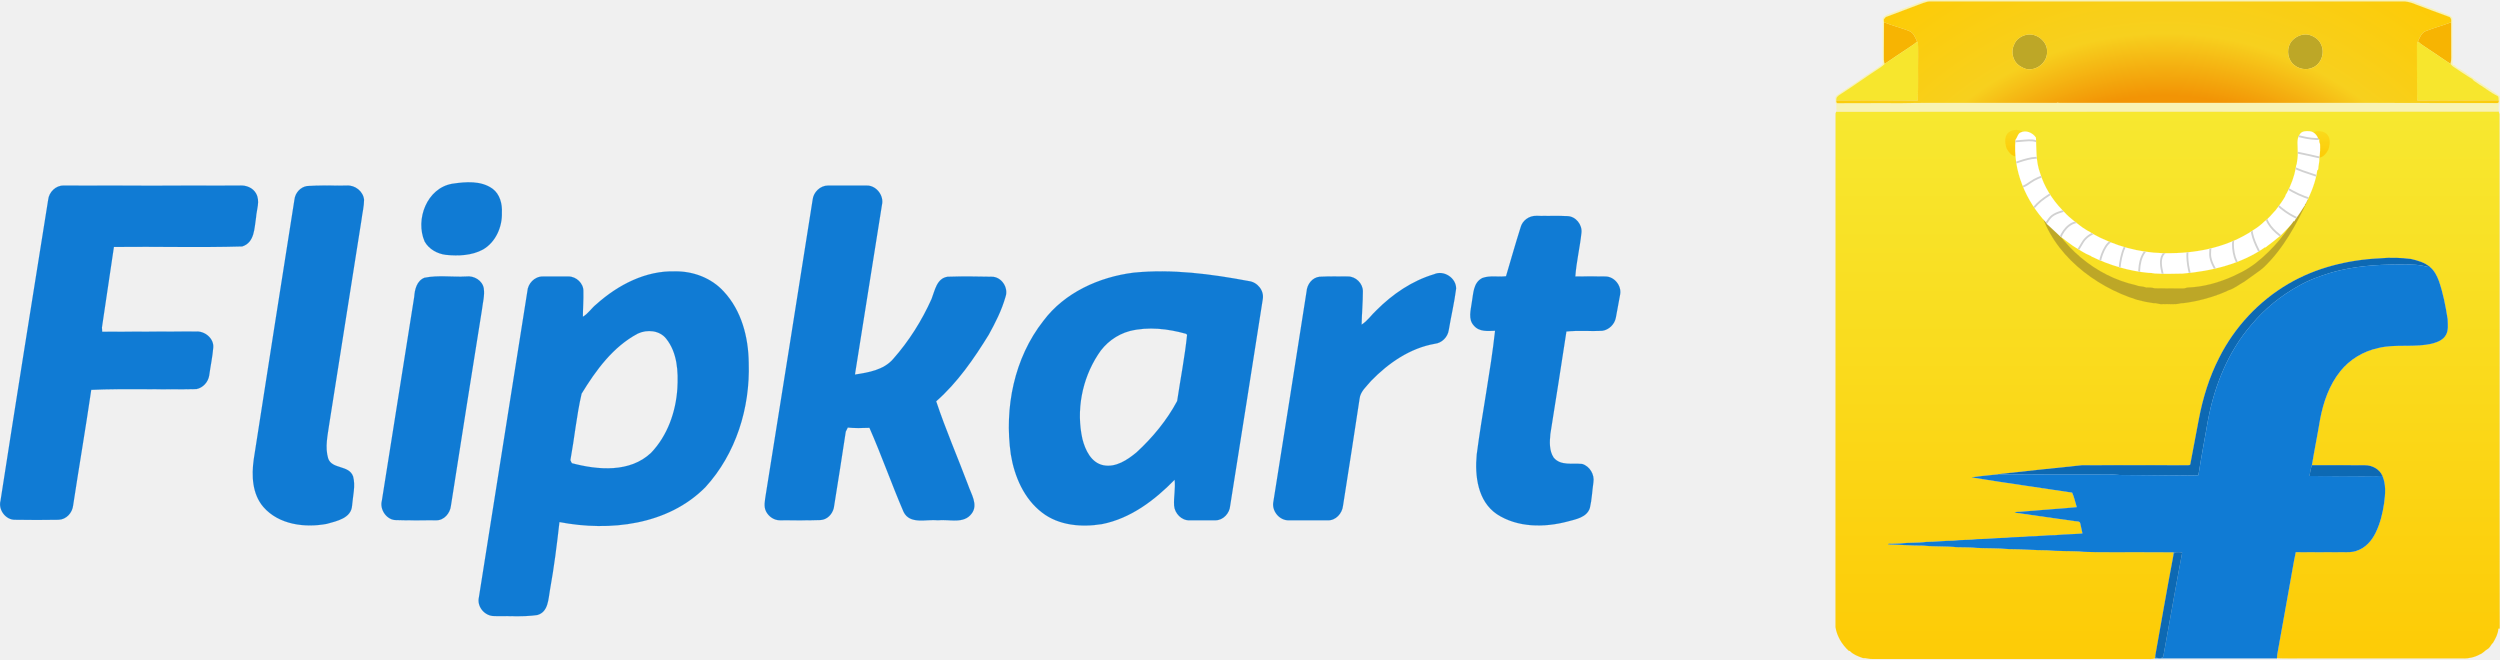
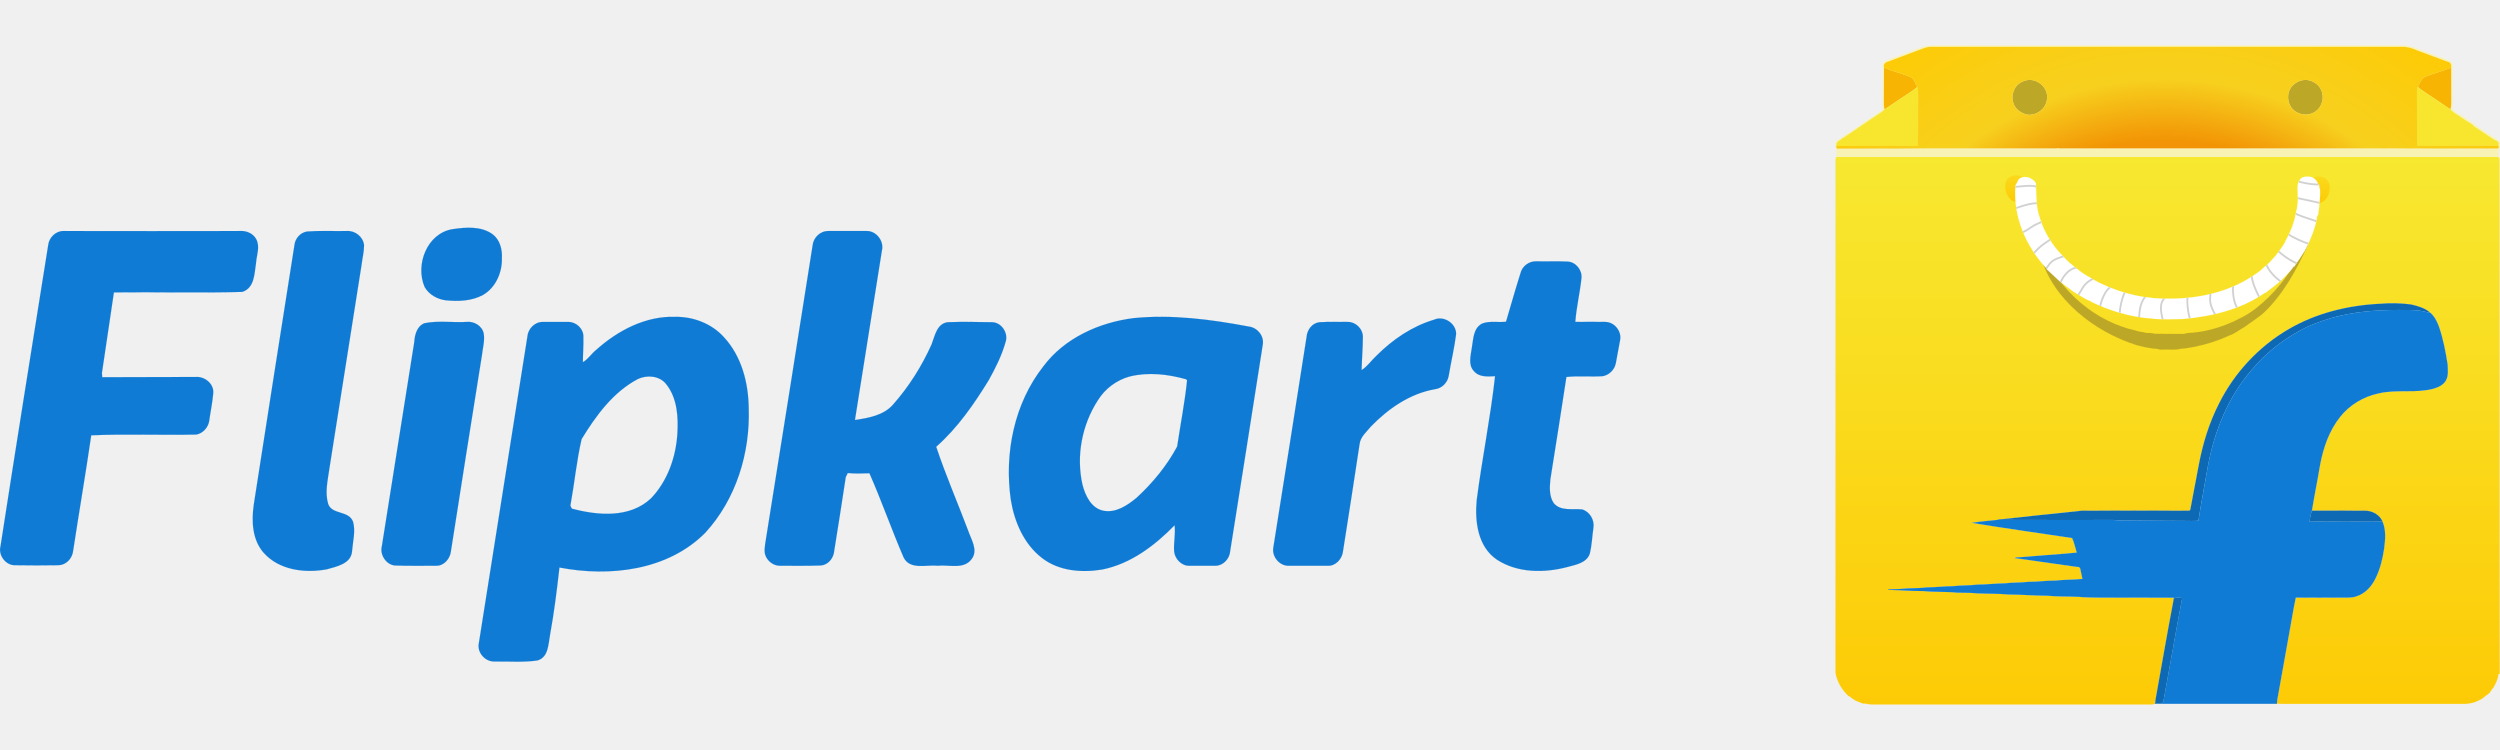
- <svg xmlns="http://www.w3.org/2000/svg" xmlns:xlink="http://www.w3.org/1999/xlink" width="2683.286" height="707.398" viewBox="-1925.465 47.012 2683.286 707.398" id="flipkart">
-   <linearGradient id="a" x1="400.91" x2="400.91" y1="539.855" y2="-47.91" gradientTransform="matrix(1 0 0 -1 .14 706.454)" gradientUnits="userSpaceOnUse">
+ <svg xmlns="http://www.w3.org/2000/svg" xmlns:xlink="http://www.w3.org/1999/xlink" width="200" height="60" viewBox="-1925.465 47.012 2683.286 707.398">
+   <linearGradient id="a" gradientUnits="userSpaceOnUse" x1="400.91" y1="539.855" x2="400.91" y2="-47.91" gradientTransform="matrix(1 0 0 -1 .14 706.454)">
    <stop offset="0" stop-color="#f7e830" />
    <stop offset="1" stop-color="#fdcb06" />
  </linearGradient>
  <path fill="url(#a)" stroke="#FCD109" stroke-width=".094" d="M757.3 169.6c-.3-1-.602-2-1-3-236.9.1-473.7 0-710.5.1-.6.7-1 1.4-1.1 2.3 0 183.7 0 367.299-.102 551 1.5 9.799 6.9 18.699 14.102 25.4.3.1 1 .197 1.3.299 3.7 3.898 9 5.801 14 7.6 3.7-.199 7.3 1.4 11 1h294c2.8-.1 5.698.4 8.398-.699.102-.398.2-1.1.3-1.5.102-.5.2-1.6.301-2.199 6.301-35.199 12.399-70.5 19.101-105.699l.6-4.5c-27.199-.102-54.5 0-81.699-.102-6.601-.199-13.399 0-20-.801-11.299-.5-22.699-.1-33.999-1.199-14 0-27.9-1.301-41.9-1.301-11-1.1-22.1-.699-33.2-1.199-7.198-.898-14.6-.5-21.898-.801-11.9-1.299-24-.398-35.9-1.699-12.6.102-25.2-1-37.8-1.301.1-.1.2-.5.2-.6 4.2.1 8.3-.199 12.5-.299 9.3-1.201 18.7-.4 28-1.701 9.7 0 19.3-1.299 29-1.299 8.6-1.201 17.3-.5 25.898-1.701 10.102 0 20-1.299 30.102-1.4 8.3-1.1 16.7-.5 25-1.6 9.7.1 19.3-1.4 29-1.299 9.5-1.102 19.198-.803 28.698-1.803-.898-3.697-1.6-7.398-2.398-11.1-.7-2.299-3.5-1.799-5.3-2.1-21.7-3.102-43.3-6.199-64.9-9.199 1.4-1.102 3.3-.602 4.9-.801 16.8-1.301 33.5-2.801 50.3-4 3.8-.199 7.5-.9 11.3-1-1.7-5.199-2.7-10.9-5-15.699-35.898-5.5-71.8-10.4-107.6-16.301 9.3-1.5 18.7-2.199 28-3.199l.8-.301c29.7-3.102 59.5-6.602 89.2-9.5 37.698-.199 75.3-.102 113 0 1.198-.199 3.3.398 3.5-1.301 3.1-16.199 6.1-32.398 9.198-48.6 4.3-22.498 11.1-44.699 21.6-65.199 16.5-33 42.6-61 74.398-79.599 29.7-17.4 64.102-25.8 98.302-27.4 11.1-1 22.3-.7 33.3.7 7.2 1.7 14.6 3.7 20.3 8.6 4.7 3.8 7.5 9.4 9.6 15 4.602 13.3 7.2 27.1 9.4 41 .1 5.6 1.1 11.9-1.9 17-2.8 5-8.398 7.4-13.699 8.9-19.301 5-39.5.299-58.801 5-15.898 3.4-30.699 12.199-40.8 24.9-11.899 14.799-18.2 33.197-21.7 51.6-2.699 16.4-6.1 32.799-8.8 49.299 19 .102 38.101-.1 57.2.102 7.6 0 15.4 4.199 18.5 11.398 4 9.201 3.1 19.602 1.8 29.301-1.6 10.9-4.2 21.699-9.1 31.699-4.102 8.5-10.9 16.301-20.2 19.301-4.8 1.9-10 1.5-15.1 1.5-16.802 0-33.602.199-50.4 0-2.7 12.301-4.5 24.9-6.9 37.4-4.398 24.299-8.699 48.699-13.1 73.1-.1.801-.2 2.5-.2 3.4 7.9.4 15.8 0 23.7.199 58.6 0 117.3-.102 176 0 6.3.201 12.7-1.299 18.2-4.4 3.3-1.199 5.3-4.1 8.2-5.699 2.8-1.6 3.6-4.898 6-7 2.6-4.6 5.3-9.398 5.5-14.801.3 0 1.1-.1 1.5-.199C757.198 537.6 757.5 353.6 757.3 169.6z" />
  <path fill="#F8F3B5" stroke="#F8F3B5" stroke-width=".094" d="M137.9 48.6c8.5-2.7 17.4-.9 26.102-1.5 163.3.1 326.6 0 489.898 0 9.7-.4 18.2 5.1 27.2 7.9 7.2 2.9 14.7 5.2 21.9 8.3 1.5.6 2.6 1.9 3.698 3-.1 13.2 0 26.5 0 39.8.102 3.5-.5 7.1.7 10.5 2.102.3 3.2 1.9 4.602 3.2 6.6 3 12.198 7.9 18.198 11.9 9 6.4 18.602 12 27.4 18.6.399 2.6.1 5.3-.7 7.7-.898 2.8-.3 5.8-.6 8.6-236.9.1-473.7 0-710.5.1-.5-3.3.4-6.6-1-9.7-.2-2.6-1.1-6 1.4-7.8 10-7 20.6-13.3 30.398-20.7 6.102-3.9 12-7.9 17.9-11.9 1.2-2 .8-4.5.8-6.7 0-14.5 0-29 .1-43.5 3.4-4.4 9.302-4.9 14-7.1 9.504-3.6 19.104-7.1 28.504-10.7m.6 1.7c-12.8 4.9-25.7 9.6-38.5 14.5-1.7.3-2.602 1.8-3.5 3.1.1.8.2 2.2.2 3-.102 12 0 24-.102 36 .102 3-.3 6 .8 8.7-1.3 1.3-2.698 2.6-4.3 3.6-14.5 9.4-28.5 19.6-43 28.9-2.5 1.5-5.3 3.5-4.5 6.8-.5 1.8.4 3.3 2.3 2.8 31.4-.2 62.7.2 94.102-.3 46.7 0 93.3.1 140 0l.7-.3c2.1.5 4.198.3 6.398.3 84.6 0 169.2.1 253.899 0 26.601.1 53.301 0 80 0 44 0 88.101.4 132.101.2 1.3-.3 1.7-1.2 1.2-2.8-.102-1.6.5-3.8-1.2-4.8-7-3.3-13-8.4-19.7-12.4-2.398-2-5.5-3.1-7.3-5.8-6.9-3.9-13.3-8.7-20.101-13-1.301-.8-2.301-2.1-3.399-3.2.6-2.1.8-4.4.8-6.6-.1-12.7 0-25.4-.1-38.1.3-2 .199-4.3-1.602-5.6-12-4.3-23.898-8.9-35.8-13.3-3.7-1.8-7.8-2.8-11.8-3.4h-511.1c-2.196.1-4.296 1.2-6.496 1.7z" />
  <path fill="#F7B402" stroke="#F7B402" stroke-width=".094" d="M96.7 70.9c8.8 3.7 18.198 5.8 27.1 9.4 4.8 1.9 6.3 7.1 8.4 11.3-2.102 2.1-4.602 3.8-7.102 5.4-9.2 6.2-18.6 12.2-27.7 18.6-1.1-2.7-.698-5.7-.8-8.7.102-12 .002-24 .102-36zM678.198 80.3c8.9-3.5 18.2-5.9 27.102-9.4.1 12.7 0 25.4.1 38.1 0 2.2-.2 4.5-.8 6.6-7.8-5.4-15.7-10.5-23.5-15.8-3.8-2.8-8-4.9-11.4-8.3 2.1-4.2 3.7-9.3 8.498-11.2z" />
  <path fill="#BDA727" stroke="#BDA727" stroke-width=".094" d="M249.3 84.4c11-2.6 23.3 7.2 22.4 18.7.1 11.3-11.802 20.5-22.7 17.9-4.4-1.5-8.602-3.8-11.3-7.7-3.5-5.3-4.302-12.4-1.5-18.2 2-5.6 7.4-9.4 13.1-10.7zM534.6 90.7c4.6-5.1 11.9-8 18.7-6.2 5.1 1.5 10.1 4.8 12.3 9.8 4.4 8.6 1 20.2-7.6 24.7-7.602 4.2-17.2 2.2-23-3.9-5.9-6.7-6.302-17.7-.4-24.4z" />
  <path fill="#F7E62D" stroke="#F7E62D" stroke-width=".094" d="M125.1 97c2.5-1.6 5-3.3 7.102-5.4l.698.7c.7 5.2.2 10.5.4 15.7-.3 15.6.3 31.3-.4 46.9-29.1 0-58.198-.2-87.3 0-.8-3.3 2-5.3 4.5-6.8 14.5-9.3 28.5-19.5 43-28.9 1.602-1 3-2.3 4.3-3.6 9.1-6.4 18.5-12.4 27.7-18.6zM668.698 95c0-1.3.302-2.4 1-3.5 3.4 3.4 7.602 5.5 11.4 8.3 7.8 5.3 15.7 10.4 23.5 15.8 1.1 1.1 2.1 2.4 3.399 3.2 6.801 4.3 13.199 9.1 20.101 13 1.8 2.7 4.899 3.8 7.3 5.8 6.7 4 12.7 9.1 19.7 12.4 1.7 1 1.1 3.2 1.2 4.8-29.102.1-58.102-.1-87.2.1-.5-4-.2-8-.3-11.9.002-16-.198-32-.1-48z" />
  <radialGradient id="b" cx="397.845" cy="271.776" r="478.08" gradientTransform="matrix(1 0 0 -1 .14 706.454)" gradientUnits="userSpaceOnUse">
    <stop offset=".596" stop-color="#f29405" />
    <stop offset=".736" stop-color="#f7d01e" />
    <stop offset="1" stop-color="#fdcb06" />
  </radialGradient>
  <path fill="url(#b)" stroke="#FCD109" stroke-width=".094" d="M756.3 154.8c-29.102.1-58.102-.1-87.2.1-.5-4-.2-8-.3-11.9 0-16-.2-32-.102-48 0-1.3.302-2.4 1-3.5 2.102-4.2 3.7-9.3 8.5-11.2 8.9-3.5 18.2-5.9 27.102-9.4.3-2 .2-4.3-1.602-5.6-12-4.3-23.898-8.9-35.8-13.3-3.7-1.8-7.8-2.8-11.8-3.4h-511.1c-2.2.1-4.3 1.2-6.5 1.7-12.8 4.9-25.7 9.6-38.5 14.5-1.7.3-2.602 1.8-3.5 3.1.1.8.2 2.2.2 3 8.8 3.7 18.198 5.8 27.1 9.4 4.8 1.9 6.3 7.1 8.4 11.3l.698.7c.7 5.2.2 10.5.4 15.7-.3 15.6.3 31.3-.4 46.9-29.1 0-58.198-.2-87.3 0-.5 1.8.4 3.3 2.3 2.8 31.4-.2 62.7.2 94.102-.3 46.7 0 93.3.1 140 0l.7-.3c2.1.5 4.198.3 6.398.3 84.6 0 169.2.1 253.899 0 26.601.1 53.301 0 80 0 44 0 88.101.4 132.101.2 1.304-.3 1.704-1.2 1.204-2.8zM236.2 95.1c2-5.6 7.398-9.4 13.1-10.7 11-2.6 23.3 7.2 22.4 18.7.1 11.3-11.802 20.5-22.7 17.9-4.4-1.5-8.602-3.8-11.3-7.7-3.5-5.3-4.3-12.4-1.5-18.2zm298.4-4.4c4.6-5.1 11.9-8 18.7-6.2 5.1 1.5 10.1 4.8 12.3 9.8 4.4 8.6 1 20.2-7.6 24.7-7.602 4.2-17.2 2.2-23-3.9-5.9-6.7-6.302-17.7-.4-24.4z" />
-   <linearGradient id="c" x1="564.459" x2="564.626" y1="518.642" y2="490.809" gradientTransform="matrix(1 0 0 -1 .14 706.454)" gradientUnits="userSpaceOnUse">
+   <linearGradient id="c" gradientUnits="userSpaceOnUse" x1="564.459" y1="518.642" x2="564.626" y2="490.809" gradientTransform="matrix(1 0 0 -1 .14 706.454)">
    <stop offset="0" stop-color="#fada1c" />
    <stop offset="1" stop-color="#fdcb06" />
  </linearGradient>
  <path fill="url(#c)" stroke="#FCD109" stroke-width=".094" d="M560.088 198.746c1.398.3-7.288-8.346-5.588-8.746 1.6.2 7.666-4.509 15-.667 7.332 3.842 5.514 12.833 4.682 16.167-.99 3.968-3.516 6.5-5.516 8.5-1.1.9-3.566 2.3-5.066 2.2.9-4.9-2-5.7-2.2-10.7l-1.312-6.754z" />
-   <linearGradient id="d" x1="2320.231" x2="2320.398" y1="519.975" y2="492.142" gradientTransform="rotate(180 1278.723 353.227)" gradientUnits="userSpaceOnUse">
+   <linearGradient id="d" gradientUnits="userSpaceOnUse" x1="2320.231" y1="519.975" x2="2320.398" y2="492.142" gradientTransform="rotate(180 1278.723 353.227)">
    <stop offset="0" stop-color="#fada1c" />
    <stop offset="1" stop-color="#fdcb06" />
  </linearGradient>
  <path fill="url(#d)" stroke="#FCD109" stroke-width=".094" d="M240.416 204.167c-.2 5-3.102 5.8-2.2 10.7-1.5.1-3.968-1.3-5.067-2.2-2-2-4.523-4.532-5.515-8.5-.832-3.333-2.651-12.324 4.682-16.167s13.4.866 15 .667c1.7.4-6.986 9.046-5.588 8.746l-1.312 6.754z" />
  <path fill="#BDA727" stroke="#BDA727" stroke-width=".094" d="M546.996 262.806c1.504-1.306 2.504-1.306 4.504-1.306-12 26-26 52-47.049 72.243a70.571 70.571 0 0 1-7.119 5.578c-2.41 1.763-4.772 3.417-7.121 5.102-2.3 1.597-4.586 3.203-6.812 4.878-5.7 3.1-10.7 7.401-17 9.3-11.5 5.5-23.898 9.2-36.398 11.8-4.9.801-9.9 2-14.9 2.1-6.2 1.801-12.8.5-19.1.9-3.5.6-6.602-1.4-10-1-2.95-.417-5.893-.917-8.818-1.501a144.087 144.087 0 0 1-8.841-2.099C322.5 354.5 277.5 319.5 264.39 272.165a53.171 53.171 0 0 1-.89-9.665c1.399 2.8 2.85 5.58 4.351 8.334C286.5 311.5 323.5 343.5 367.212 353.149c3.548 1.618 7.388 1.051 10.789 2.451 3.1 0 6.1-.1 9.1.9 10.3.199 20.6.1 30.9.1 1.398.1 2.698-.6 4.1-.9 17.166-.582 33.986-5.264 49.647-12.364 3.134-1.42 6.22-2.937 9.253-4.537a101.766 101.766 0 0 0 7.768-4.538 104.621 104.621 0 0 0 7.217-5.096C514.5 314.5 530.5 295.5 541.365 273.651c2.068-3.932 3.96-7.573 5.631-10.845z" />
  <path fill="#0D69B3" stroke="#0D69B3" stroke-width=".094" d="M530.698 351.7c29.7-17.4 64.102-25.8 98.302-27.4 11.1-1 22.3-.7 33.3.7 7.2 1.7 14.6 3.7 20.3 8.6-2.9.2-5.7-1.1-8.6-1.5-8.2-1.6-16.7-1-25-1.2-24.102 0-48.4 1.9-71.7 8.5-12.2 3.7-24.4 8-35.5 14.4-19.2 10.6-36.5 24.6-50.5 41.4-25 28.701-39.7 65.1-46.8 102.201-3.4 19.898-7.302 39.697-10.4 59.697-5 .5-10.1.201-15.1.201-22-.1-44-.201-66-.398-4.7.197-9.302-.9-14-.602-40 .199-80-.1-120-.1l.8-.301c29.7-3.102 59.5-6.602 89.2-9.5 37.698-.199 75.3-.102 113 0 1.198-.199 3.3.398 3.5-1.301 3.1-16.199 6.1-32.398 9.198-48.6C439 474 445.8 451.799 456.3 431.299c16.5-33 42.6-61 74.398-79.599z" />
  <path fill="#107BD4" stroke="#107BD4" stroke-width=".094" d="M577.3 339.4c23.3-6.6 47.6-8.5 71.7-8.5 8.3.2 16.8-.4 25 1.2 2.898.4 5.698 1.7 8.6 1.5 4.7 3.8 7.5 9.4 9.6 15 4.602 13.3 7.2 27.1 9.4 41 .1 5.6 1.1 11.9-1.9 17-2.8 5-8.398 7.4-13.699 8.9-19.301 5-39.5.299-58.801 5-15.898 3.4-30.699 12.199-40.8 24.9-11.899 14.799-18.2 33.197-21.7 51.6-2.699 16.4-6.1 32.799-8.8 49.299-1.2 3.701-1.899 7.701-2.6 11.602 18.898.301 37.8 0 56.7.199 7.198-.199 14.398.199 21.6-.301 4 9.201 3.1 19.602 1.8 29.301-1.6 10.9-4.2 21.699-9.1 31.699-4.102 8.5-10.9 16.301-20.2 19.301-4.8 1.9-10 1.5-15.1 1.5-16.802 0-33.602.199-50.4 0-2.7 12.301-4.5 24.9-6.9 37.4-4.398 24.299-8.699 48.699-13.1 73.1-.1.801-.2 2.5-.2 3.4v.1c-43.7 0-87.3.102-131 0 .101-.398.2-1.1.3-1.5.102-.5.2-1.6.301-2.199.101.801.199 2.301.301 3 2.699.301 7.6 1.699 8.3-2.199 6.8-36.801 13.1-73.801 20.1-110.602-2.699-.6-5.5-.6-8.3-.1-.398 1.4-.8 2.799-1.3 4.199l.6-4.5c-27.198-.102-54.5 0-81.698-.102-6.602-.197-13.4 0-20-.799-11.3-.5-22.7-.1-34-1.201-14 0-27.9-1.299-41.9-1.299-11-1.1-22.1-.701-33.2-1.201-7.198-.898-14.6-.5-21.898-.799-11.9-1.301-24-.398-35.9-1.701-12.6.102-25.2-1-37.8-1.299.1-.1.2-.5.2-.6 4.2.1 8.3-.201 12.5-.301 9.3-1.199 18.7-.4 28-1.699 9.7 0 19.3-1.301 29-1.301 8.6-1.199 17.3-.5 25.898-1.699 10.102 0 20-1.301 30.102-1.4 8.3-1.1 16.7-.5 25-1.6 9.7.1 19.3-1.4 29-1.301 9.5-1.102 19.198-.801 28.698-1.801-.898-3.699-1.6-7.398-2.398-11.1-.7-2.301-3.5-1.801-5.3-2.1-21.7-3.102-43.3-6.201-64.9-9.201 1.4-1.102 3.3-.602 4.9-.799 16.8-1.303 33.5-2.803 50.3-4 3.8-.201 7.5-.9 11.3-1-1.7-5.201-2.7-10.9-5-15.701-35.898-5.5-71.8-10.4-107.6-16.299 9.3-1.5 18.7-2.201 28-3.201 40 0 80 .301 120 .1 4.698-.299 9.3.801 14 .602 22 .199 44 .301 66 .398 5 0 10.1.301 15.1-.199 3.1-20 7-39.801 10.4-59.699 7.1-37.102 21.8-73.5 46.8-102.199 14-16.801 31.3-30.801 50.5-41.401C552.9 347.4 565.1 343.1 577.3 339.4z" />
  <path fill="#0D69B3" stroke="#0D69B3" stroke-width=".094" d="M555.9 546.299c19 .102 38.102-.1 57.2.102 7.6 0 15.4 4.199 18.5 11.398-7.2.5-14.4.102-21.6.301-18.9-.199-37.802.102-56.7-.199.7-3.901 1.398-7.901 2.6-11.602zM408.4 640c2.8-.5 5.602-.5 8.3.1-7 36.801-13.3 73.801-20.1 110.602-.7 3.898-5.601 2.5-8.3 2.199-.102-.699-.2-2.199-.3-3 6.3-35.199 12.398-70.5 19.1-105.699.5-1.403.9-2.801 1.3-4.202z" />
  <path fill="#FFF" stroke="#FFF" stroke-width=".094" d="M564.646 201.546c-.8-1.5-.899-3.3-.899-5l-.801.1c-1.199-4.4-4.898-8.6-9.699-8.8-3.601-.3-8.101-.2-10.199 3.2-4 5.4-2.102 12.3-2.301 18.4 0 .4.101 1.1.101 1.5 0 4.1-.5 8.1-1.2 12.1-.6 1.2-.899 2.5-.899 3.9-1.699 9.4-5.101 18.7-9.699 27.2-.9 1.2-1.602 2.5-1.9 3.9-3 5.2-6.6 10-10.3 14.8-.601.5-1.101 1.1-1.601 1.7-2.601 3.2-5.399 5.9-8.301 8.7-.699.4-1.199.9-1.8 1.3-3.399 3.3-7.2 6.4-11.3 8.9-.5.3-1 .7-1.601 1.1-25.601 16.9-56.699 23.9-87 24.2-25.699.8-51.601-4.7-74.801-15.8-.398-.2-1.398-.6-1.8-.8-3.899-2.1-7.899-3.9-11.5-6.5-.8-.4-1.6-.9-2.5-1.3-3.7-2.2-7.2-4.6-10.5-7.4-1.1-1-2.3-1.8-3.5-2.7-3.6-2.9-7.3-6-10.398-9.5-.8-.9-1.602-1.7-2.4-2.5-10.898-11.3-19.398-25.1-23.898-40.1-4.302-11.9-3.7-24.9-4.2-37.4-3.602-5.5-11.2-8.6-17.2-5.2-2.5 1.8-2.8 5.1-4.7 7.4-3.1 33 11 65.9 33.5 89.7 0 .8.4 1.3 1.102 1.6 4 3.7 7.898 7.5 11.898 11.1.7.7 1.5 1.4 2.4 2 4 3.3 8.3 6.3 12.5 9.4.8.6 1.6 1.1 2.5 1.6 5.5 3.2 10.698 7 16.6 9.2.4.3 1.1.8 1.5 1 19 9.1 39.5 15.3 60.5 17.3 2.3 0 4.6.2 6.9.7 10 .6 20 .3 30 .1 30.898-2.7 62.8-10.2 88.6-28.4l.3.4c.8-.7 1.5-1.3 2.3-1.9 4.102-3 8.102-6.2 12.102-9.5.898-.7 1.898-1.5 2.8-2.4 4.399-4.8 9.5-9.2 13.2-14.7l.6.3c.3-.5.8-1.5 1.102-2 3.398-4.6 6.5-9.4 9.5-14.2.198-.3.698-.8.898-1.1l-.398-.4c.3-.4 1-1.2 1.3-1.6 5.5-11.2 10.398-22.9 12.1-35.3.7-.3 1.101-.9 1.101-1.6.101-4 1.5-7.8 1.101-11.8.889-4.9.99-9.9.79-14.9z" />
  <defs>
    <path id="e" d="M564.646 201.546c-.8-1.5-.899-3.3-.899-5l-.801.1c-1.199-4.4-4.898-8.6-9.699-8.8-3.601-.3-8.101-.2-10.199 3.2-4 5.4-2.102 12.3-2.301 18.4 0 .4.101 1.1.101 1.5 0 4.1-.5 8.1-1.2 12.1-.6 1.2-.899 2.5-.899 3.9-1.699 9.4-5.101 18.7-9.699 27.2-.9 1.2-1.602 2.5-1.9 3.9-3 5.2-6.6 10-10.3 14.8-.601.5-1.101 1.1-1.601 1.7-2.601 3.2-5.399 5.9-8.301 8.7-.699.4-1.199.9-1.8 1.3-3.399 3.3-7.2 6.4-11.3 8.9-.5.3-1 .7-1.601 1.1-25.601 16.9-56.699 23.9-87 24.2-25.699.8-51.601-4.7-74.801-15.8-.398-.2-1.398-.6-1.8-.8-3.899-2.1-7.899-3.9-11.5-6.5-.8-.4-1.6-.9-2.5-1.3-3.7-2.2-7.2-4.6-10.5-7.4-1.1-1-2.3-1.8-3.5-2.7-3.6-2.9-7.3-6-10.398-9.5-.8-.9-1.602-1.7-2.4-2.5-10.898-11.3-19.398-25.1-23.898-40.1-4.302-11.9-3.7-24.9-4.2-37.4-3.602-5.5-11.2-8.6-17.2-5.2-2.5 1.8-2.8 5.1-4.7 7.4-3.1 33 11 65.9 33.5 89.7 0 .8.4 1.3 1.102 1.6 4 3.7 7.898 7.5 11.898 11.1.7.7 1.5 1.4 2.4 2 4 3.3 8.3 6.3 12.5 9.4.8.6 1.6 1.1 2.5 1.6 5.5 3.2 10.698 7 16.6 9.2.4.3 1.1.8 1.5 1 19 9.1 39.5 15.3 60.5 17.3 2.3 0 4.6.2 6.9.7 10 .6 20 .3 30 .1 30.898-2.7 62.8-10.2 88.6-28.4l.3.4c.8-.7 1.5-1.3 2.3-1.9 4.102-3 8.102-6.2 12.102-9.5.898-.7 1.898-1.5 2.8-2.4 4.399-4.8 9.5-9.2 13.2-14.7l.6.3c.3-.5.8-1.5 1.102-2 3.398-4.6 6.5-9.4 9.5-14.2.198-.3.698-.8.898-1.1l-.398-.4c.3-.4 1-1.2 1.3-1.6 5.5-11.2 10.398-22.9 12.1-35.3.7-.3 1.101-.9 1.101-1.6.101-4 1.5-7.8 1.101-11.8.889-4.9.99-9.9.79-14.9z" />
  </defs>
  <clipPath id="f">
    <use xlink:href="#e" overflow="visible" />
  </clipPath>
-   <g fill="none" stroke="#D1D1D1" stroke-width="2" clip-path="url(#f)">
+   <g clip-path="url(#f)" fill="none" stroke="#D1D1D1" stroke-width="2">
    <path d="M230.167 198.168c8.106 2.543 26.729-3.855 32 2M234.834 222.834c7.768-2.703 24.425-9.103 31.333-5.333M242.834 247.501c3.755 1.216 11.157-5.381 14.834-7.314 5.47-2.877 11.082-5.082 17.166-6.019M254.834 273.501c3.873-5.504 8.509-10.075 14.104-13.985 5.546-3.874 20.718-14.225 27.229-10.682M266.167 292.168c4.396-3.495 6.186-9.677 10.802-13.349 5.584-4.442 14.139-5.239 19.865-7.985M285 306c1.315-9.668 11.132-21.335 20.5-20.5M299.5 319.501c4.95-.496 9.138-11.576 12.485-15.331 5.016-5.625 10.212-7.355 16.847-9.336M328.166 331.501c-.32-6.996 6.909-27.055 15.334-26M349.5 338.168c-.351-8.268 3.924-33.137 14-34M371.5 351.501c-1.911-11.562-1.787-28.288 7.332-36.667M398.834 354.168c-1.017-9.638-10.594-29.121 0-36.667M428.166 347.501c-4.572-5.301-7.23-26.211-5.334-32M456.166 342.834c-3.526-6.403-7.896-12.416-9.232-19.849-.798-4.442.601-10.77-.102-14.151M479.5 332.834c-7.649-5.003-9.772-23.391-7.334-31.333M502.166 322.834c-5.44-11.671-11.241-20.72-11.334-34M524.166 301.501c-8.454-5.687-19.242-16.025-18-27.333M547.5 283.501c-12.845-2.846-28.26-14.339-36-24.667M558.166 261.501c-9.266-1.987-39.883-13.932-38-26M568.166 238.168c-12.91-4.733-31.692-8.988-42-18M574.832 216.834c-8.132.696-19.782-3.241-28.047-4.667-9.178-1.583-17.688-4.676-26.619-6.667M566.832 196.168c-15.685.939-30.402-4.428-44.666-9.333" />
  </g>
  <g fill="#107BD4" stroke="#107BD4" stroke-width=".101">
    <path d="M-1440.124 244.25c14.493-2.187 31.17-3.554 43.473 5.468 7.655 5.74 10.389 16.129 9.842 25.427.547 15.31-6.561 31.715-20.229 39.645-12.032 6.562-26.521 7.106-39.92 5.74-9.022-1.092-18.044-6.012-22.692-14.215-10.392-23.787 2.459-57.417 29.526-62.065zM-1873.753 261.475c.819-8.203 8.202-15.585 16.677-15.31 63.16 0 126.044.272 188.929 0 6.835-.547 14.218 2.459 17.497 8.474 4.647 8.203.547 17.225 0 25.702-1.912 11.481-1.367 26.794-14.762 31.167-45.934 1.367-91.868 0-137.802.547-4.374 28.98-8.475 57.688-12.851 86.396 0 1.094.275 3.557.275 4.647 33.629-.272 67.258 0 100.887-.272 9.297-.547 19.138 7.385 18.318 17.225-.819 10.117-3.007 19.959-4.373 30.076-1.096 6.834-6.563 13.123-13.672 14.49-37.458.82-75.463-.82-112.917.82-6.017 41.285-13.126 82.568-19.415 123.855-.818 8.203-7.382 15.311-15.584 15.582a1324.8 1324.8 0 0 1-46.752 0c-10.116.275-18.319-10.938-15.586-20.506 16.683-107.719 33.907-215.168 51.131-322.893zM-1595.969 246.709c14.219-1.092 28.708-.272 42.927-.544 8.75-.547 17.499 6.287 18.317 15.31 0 7.107-1.914 14.217-2.733 21.325-11.484 73.275-23.24 146.55-34.725 219.824-1.64 11.756-4.647 24.332-1.092 36.363 4.101 12.029 22.417 6.834 26.793 19.41 2.734 10.117-.275 20.779-1.095 31.17-.819 13.67-16.404 16.676-27.065 19.688-23.239 4.373-51.403 1.092-68.081-18.049-12.03-13.941-12.851-33.629-10.388-51.125 14.49-92.959 28.98-185.918 43.746-279.153.821-6.836 6.288-13.124 13.396-14.219zM-1053.248 261.475c.818-8.203 8.202-15.31 16.404-15.31h41.559c10.389-.275 18.867 10.936 16.405 20.777-9.569 60.698-19.411 121.396-28.98 182.09 14.49-2.186 30.896-4.92 41.012-16.676 16.949-19.141 30.896-41.283 41.284-64.523 3.553-9.024 5.468-22.147 17.225-23.788 15.585-.547 31.441-.274 47.026 0 10.664-.274 18.592 11.756 15.038 21.598-4.101 14.494-10.936 27.889-18.044 40.74-15.859 25.701-33.355 51.127-56.324 71.359 10.116 30.348 22.968 59.877 34.177 89.68 3.28 9.842 11.212 21.324 3.828 30.896-8.478 11.482-24.335 5.738-36.091 7.105-12.304-1.367-30.075 4.922-36.911-9.021-12.851-29.803-23.512-60.422-36.638-90.225-7.655.271-15.583.547-23.24-.273-.544 1.094-1.639 3.279-2.187 4.375-4.102 27.34-8.475 54.682-12.851 82.021-1.641 6.562-6.836 12.305-13.943 12.852-14.49.547-29.255.271-44.019.271-6.29 0-12.03-4.1-14.765-9.568-2.734-5.471-1.095-11.756-.271-17.771 16.949-105.537 33.627-211.074 50.306-316.609zM-293.44 291.277c1.915-7.658 9.295-12.851 16.953-12.579 10.937.275 22.146-.272 33.354.275 9.024.272 16.132 9.295 15.037 18.044-1.64 15.585-5.469 31.17-6.561 46.752 10.662 0 21.598-.272 32.262 0 9.57 0 17.5 9.844 15.858 19.138-1.368 8.479-3.282 16.682-4.649 25.154-1.367 7.111-7.38 12.852-14.215 13.945-13.125.82-25.974-.547-38.825.82-5.468 36.635-11.483 73.271-17.225 109.912-.822 8.475-1.367 18.043 3.554 25.426 7.383 9.023 20.231 5.74 30.623 6.836 8.202 2.459 13.396 11.484 12.028 19.688-1.367 9.293-1.64 18.59-3.826 27.611-3.281 10.115-15.038 12.031-24.062 14.49-24.88 6.564-53.588 6.564-75.732-7.928-20.505-13.945-23.788-41.012-21.601-63.979 5.74-44.293 14.766-88.311 19.686-132.877-7.655.272-16.952 1.367-22.692-5.469-6.562-6.834-3.281-16.951-2.188-25.429 1.642-9.022 1.367-20.778 11.211-25.7 7.927-3.009 16.952-.819 25.427-1.914 5.194-17.495 10.115-34.992 15.583-52.216zM-447.917 379.86c17.225-17.225 38.003-31.442 61.79-38.549 10.389-4.649 23.787 4.101 23.515 15.584-1.914 15.038-5.469 29.8-7.93 44.564-1.096 7.383-7.383 13.672-14.766 14.492-26.794 4.646-50.033 20.775-68.625 39.916-4.647 5.744-11.483 11.211-12.303 19.139-5.74 38.277-11.756 76.555-17.771 114.832-.819 8.201-7.931 16.133-16.405 15.586h-41.56c-9.568.547-18.043-9.021-16.95-18.592 12.03-75.736 24.062-151.195 35.817-226.932.547-7.654 6.016-15.036 13.943-15.857 10.117-.547 20.232-.274 30.623-.274 8.202 0 15.856 7.382 15.856 15.859 0 11.756-1.092 23.785-1.366 35.815 6.563-4.098 10.664-10.661 16.132-15.583zM-1469.926 345.137c14.764-3.006 30.075-.545 44.839-1.367 8.477-1.092 17.499 4.375 18.865 12.852 1.096 7.654-1.095 15.037-1.915 22.42-11.208 70.268-22.42 140.533-33.356 210.799-.82 7.932-7.379 15.859-15.857 15.584-14.763 0-29.528.275-44.564-.271-9.297-1.096-16.133-11.756-13.671-20.781 11.757-72.998 22.968-145.727 34.724-218.729.547-7.929 2.734-17.226 10.935-20.507zM-585.17 348.694c-40.739-7.658-82.295-13.126-123.582-9.025-36.91 4.649-74.094 21.328-96.785 51.676-31.443 39.917-42.107 93.507-35 143.269 3.83 23.785 14.218 47.846 33.632 62.609 18.044 13.945 42.378 15.857 64.252 12.303 30.619-6.016 56.593-25.697 77.921-47.572 1.092 9.295-1.095 18.592-.547 27.615.547 8.473 8.202 16.402 16.677 15.855h27.89c8.202 0 15.038-7.652 15.585-15.584 11.756-74.094 23.512-147.916 34.996-221.735 1.638-9.297-5.741-18.319-15.039-19.411zm-76.826 128.775c-10.938 20.506-26.25 39.098-43.475 54.953-9.841 8.203-22.42 16.68-35.814 13.947-13.125-2.734-19.414-16.404-22.42-28.162-6.835-30.621-.547-63.979 16.676-90.498 7.656-12.306 19.959-21.6 34.177-25.429 19.958-4.922 41.013-2.461 60.426 3.007l1.092 1.096c-2.46 23.785-7.109 47.299-10.662 71.086zM-1121.873 436.458c-.275-27.342-7.656-56.049-26.794-76.556-13.123-14.49-32.81-21.872-51.948-21.601-31.717-1.091-61.518 14.494-84.757 35.271-5.197 4.103-8.75 10.118-14.49 13.398 0-9.025.819-18.046.544-27.341.275-8.478-7.655-15.859-15.857-15.859h-27.889c-8.747 0-15.857 7.657-16.404 16.131-17.225 109.365-34.721 218.729-51.947 328.094-2.459 10.115 6.291 20.506 16.68 20.232 15.31-.273 30.895 1.094 45.932-1.096 12.031-3.281 11.756-17.225 13.671-27.34 4.373-24.061 7.383-48.121 10.116-72.455 53.862 10.389 116.473 3.283 156.664-37.457 32.808-35.814 48.118-85.302 46.479-133.421zm-76.555 27.613c-1.639 25.154-10.663 50.582-28.16 68.898-22.692 21.602-57.145 18.592-85.032 11.213-.544-.822-1.367-2.463-1.64-3.281 4.374-23.787 6.562-47.848 12.031-71.361 15.311-25.152 33.901-50.582 60.422-64.524 9.843-4.647 23.24-3.554 30.349 5.469 12.03 15.037 13.124 35.269 12.03 53.586z" />
  </g>
</svg>
